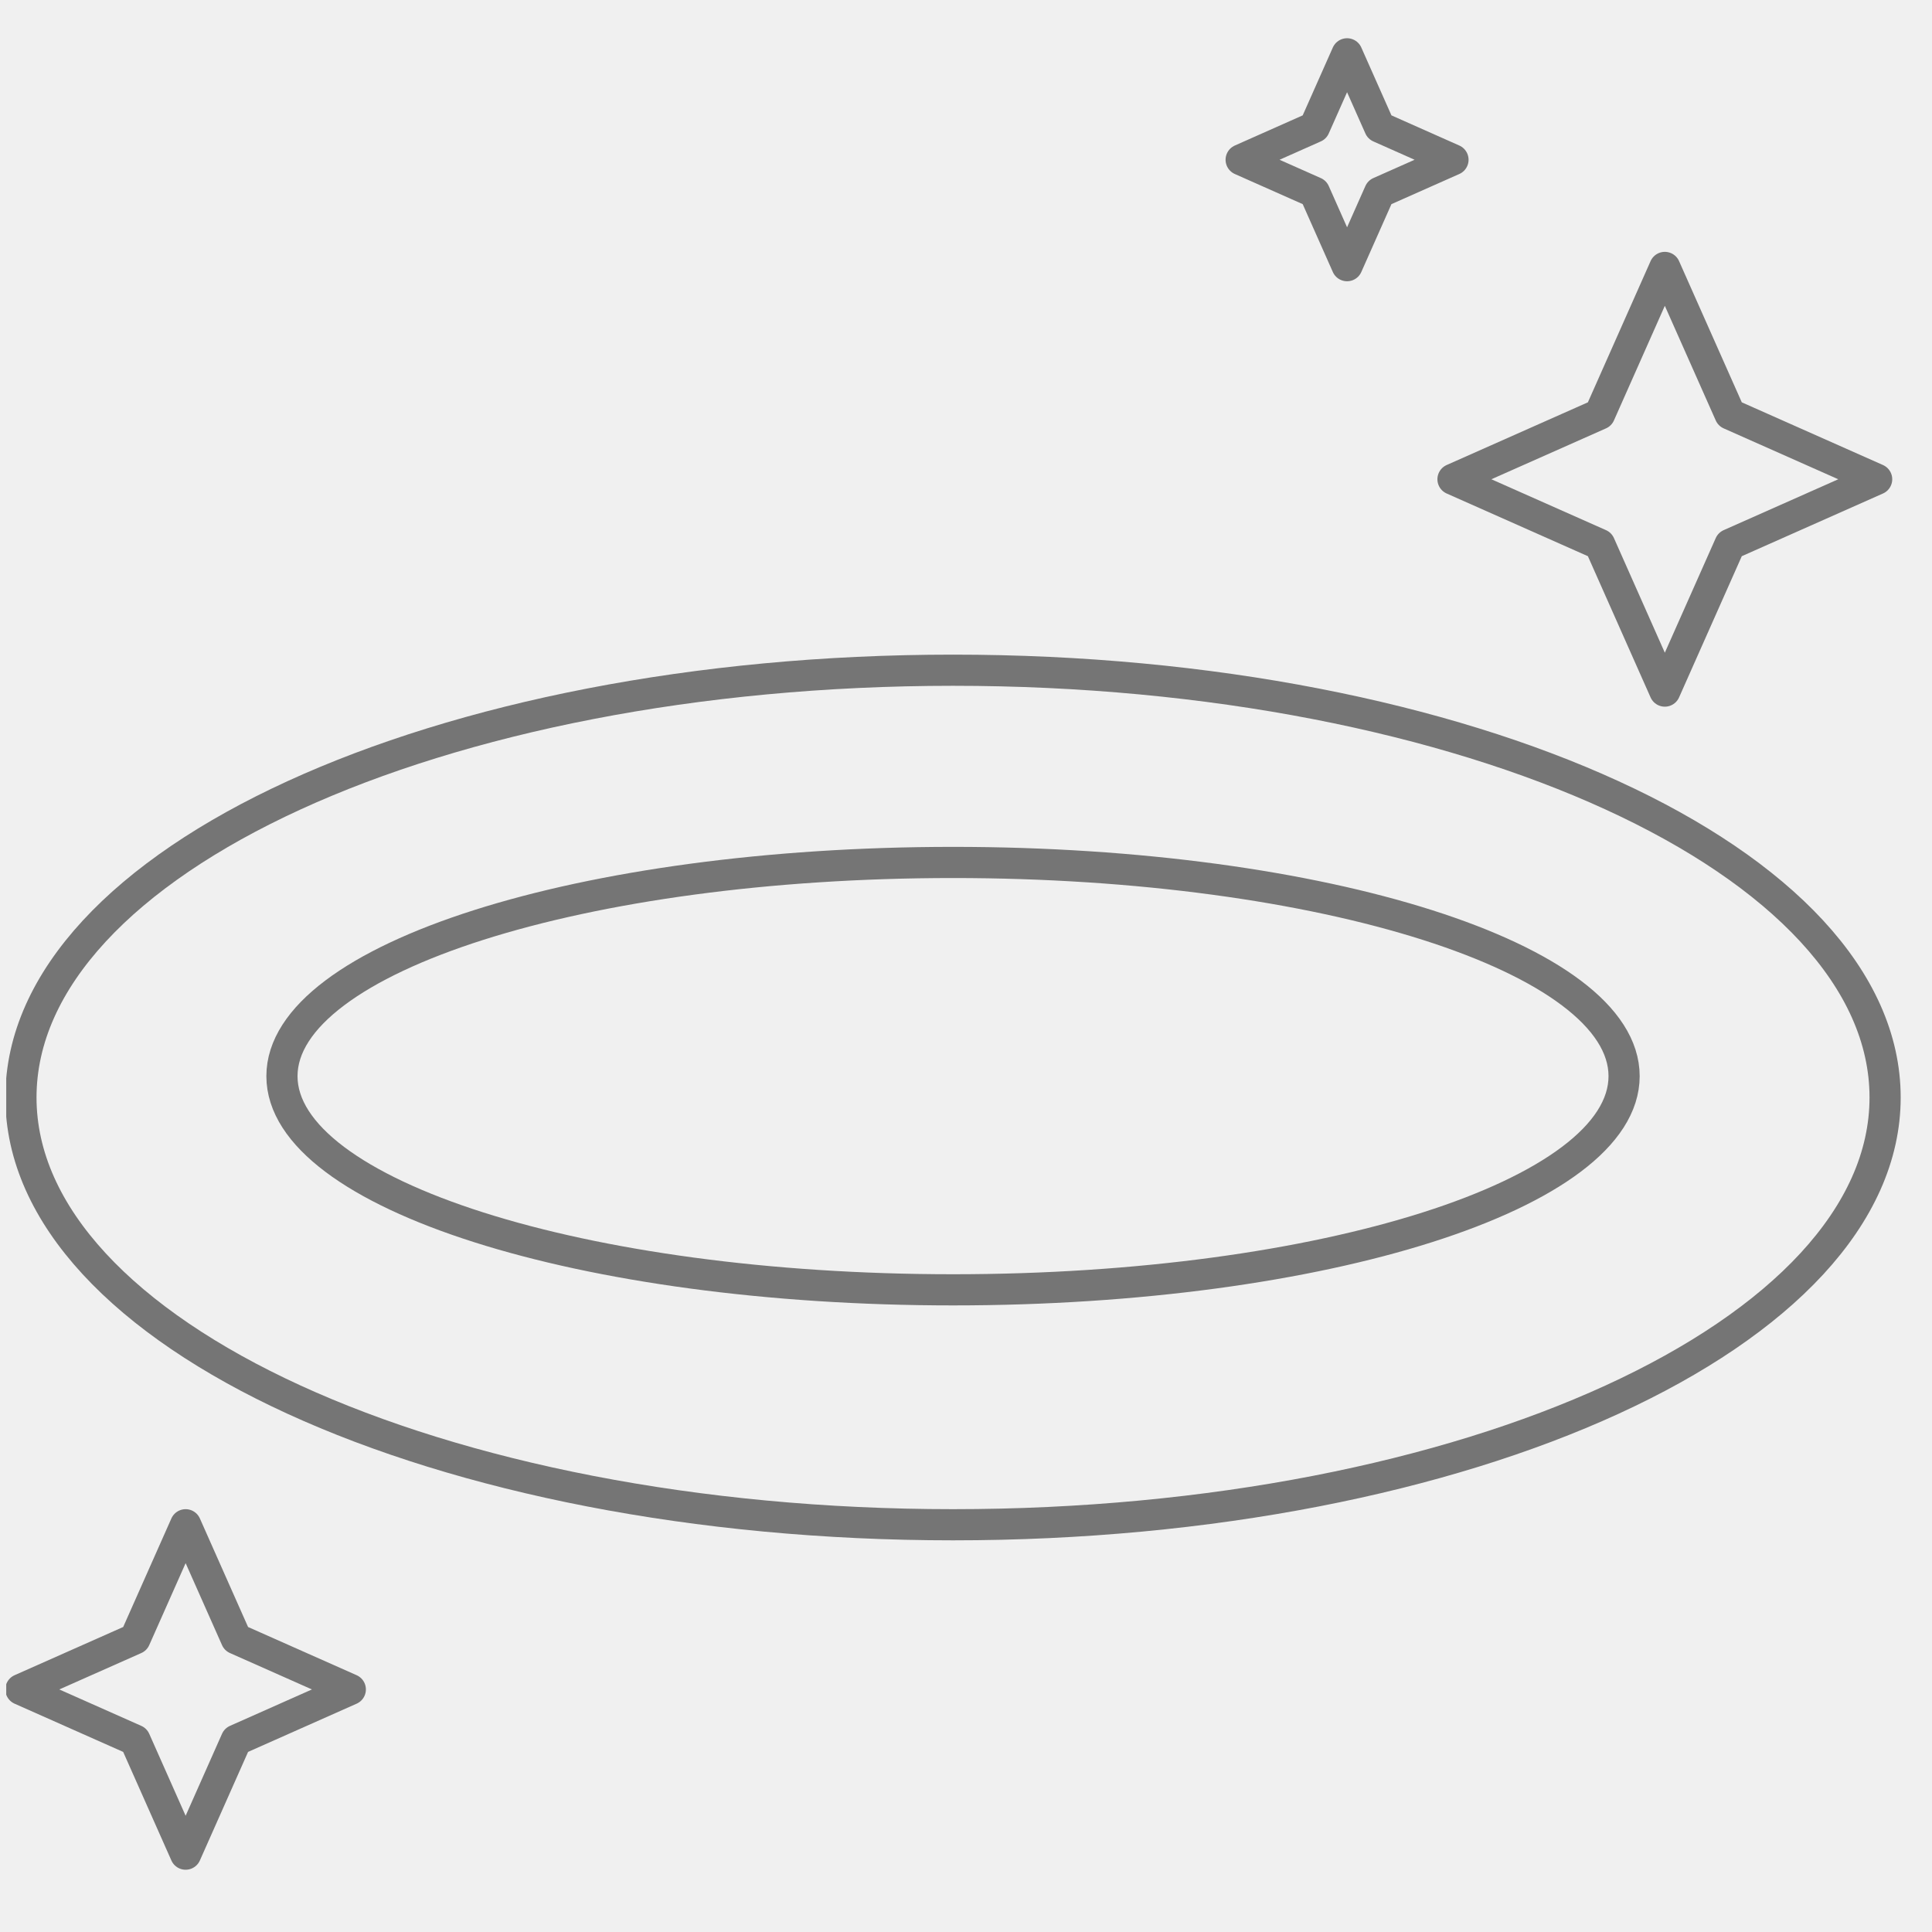
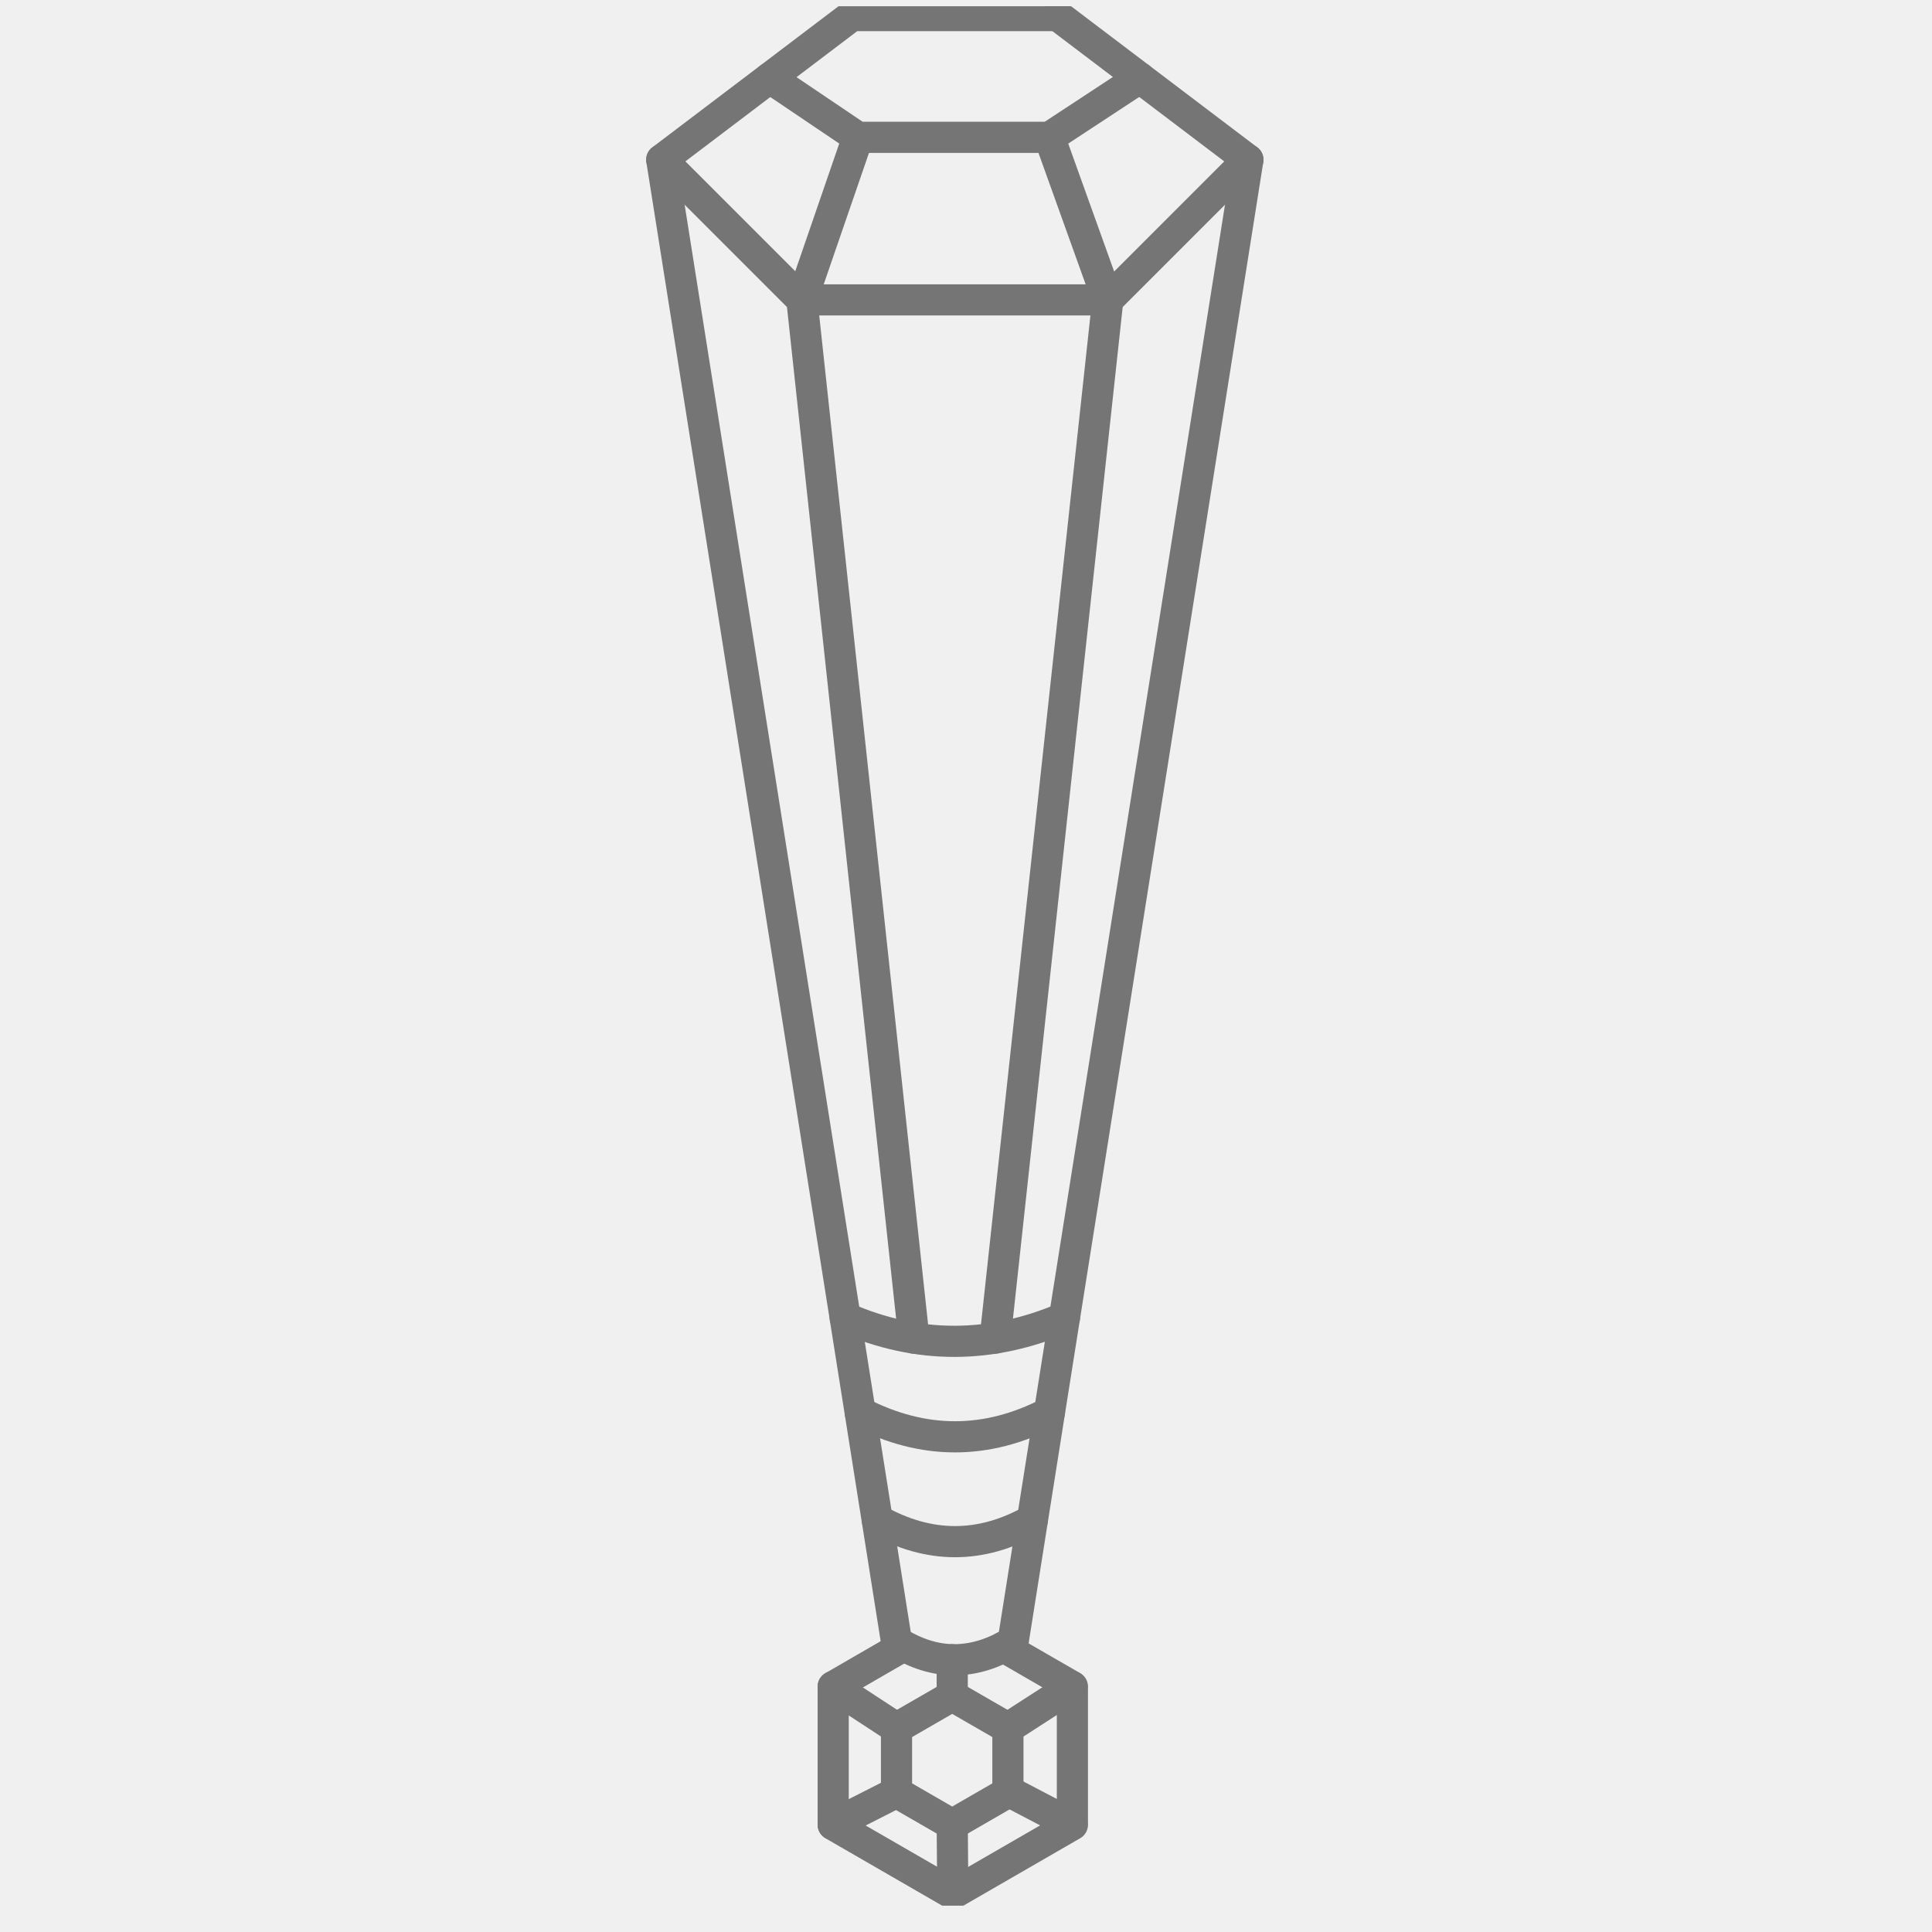
<svg xmlns="http://www.w3.org/2000/svg" width="62" height="62" viewBox="0 0 62 62" fill="none">
-   <g clip-path="url(#clip0_4741_558)">
-     <path d="M30.584 48.931C47.103 48.931 60.495 42.792 60.495 35.219C60.495 27.647 47.103 21.508 30.584 21.508C14.064 21.508 0.672 27.647 0.672 35.219C0.672 42.792 14.064 48.931 30.584 48.931Z" stroke="#757575" stroke-miterlimit="1.5" stroke-linecap="round" stroke-linejoin="round" />
-     <path d="M30.584 41.392C42.477 41.392 52.119 38.322 52.119 34.535C52.119 30.748 42.477 27.677 30.584 27.677C18.69 27.677 9.048 30.748 9.048 34.535C9.048 38.322 18.69 41.392 30.584 41.392Z" stroke="#757575" stroke-miterlimit="1.5" stroke-linecap="round" stroke-linejoin="round" />
-     <path fill-rule="evenodd" clip-rule="evenodd" d="M53.426 8.582L55.517 13.29L60.224 15.38L55.517 17.47L53.426 22.178L51.336 17.47L46.628 15.38L51.336 13.29L53.426 8.582Z" stroke="#757575" stroke-miterlimit="1.5" stroke-linecap="round" stroke-linejoin="round" />
-     <path fill-rule="evenodd" clip-rule="evenodd" d="M5.957 48.931L7.582 52.591L11.242 54.216L7.582 55.842L5.957 59.502L4.332 55.842L0.671 54.216L4.332 52.591L5.957 48.931Z" stroke="#757575" stroke-miterlimit="1.5" stroke-linecap="round" stroke-linejoin="round" />
-     <path fill-rule="evenodd" clip-rule="evenodd" d="M43.229 1.728L44.274 4.081L46.628 5.127L44.274 6.172L43.229 8.526L42.184 6.172L39.83 5.127L42.184 4.081L43.229 1.727V1.728Z" stroke="#757575" stroke-miterlimit="1.5" stroke-linecap="round" stroke-linejoin="round" />
+   <g clip-path="url(#clip0_4741_1250)">
+     <path d="M30.558 58.551L30.576 60.774" stroke="#757575" stroke-miterlimit="1.5" stroke-linecap="round" stroke-linejoin="round" />
+     <path d="M32.345 57.473L34.404 58.551" stroke="#757575" stroke-miterlimit="1.5" stroke-linecap="round" stroke-linejoin="round" />
+     <path d="M32.345 55.455L34.404 54.126" stroke="#757575" stroke-miterlimit="1.5" stroke-linecap="round" stroke-linejoin="round" />
+     <path d="M30.558 54.424V53.263" stroke="#757575" stroke-miterlimit="1.5" stroke-linecap="round" stroke-linejoin="round" />
+     <path d="M28.77 55.455L26.738 54.126" stroke="#757575" stroke-miterlimit="1.5" stroke-linecap="round" stroke-linejoin="round" />
+     <path d="M25.733 9.624L29.328 42.942" stroke="#757575" stroke-miterlimit="1.5" stroke-linecap="round" stroke-linejoin="round" />
+     <path d="M28.77 52.682C30.018 53.467 31.265 53.446 32.512 52.682" stroke="#757575" stroke-miterlimit="1.5" stroke-linecap="round" stroke-linejoin="round" />
+     <path d="M28.152 48.775C29.811 49.7 31.471 49.712 33.131 48.775" stroke="#757575" stroke-miterlimit="1.5" stroke-linecap="round" stroke-linejoin="round" />
+     <path d="M27.605 45.327C29.629 46.366 31.653 46.374 33.677 45.327" stroke="#757575" stroke-miterlimit="1.5" stroke-linecap="round" stroke-linejoin="round" />
+     <path d="M27.123 42.286C29.468 43.309 31.814 43.287 34.159 42.286" stroke="#757575" stroke-miterlimit="1.5" stroke-linecap="round" stroke-linejoin="round" />
+     <path d="M28.77 52.682L21.236 5.127L27.34 0.501H33.942" stroke="#757575" stroke-miterlimit="1.5" stroke-linecap="round" stroke-linejoin="round" />
+     <path d="M21.236 5.127L25.733 9.624H35.55" stroke="#757575" stroke-miterlimit="1.5" stroke-linecap="round" stroke-linejoin="round" />
+     <path d="M24.703 2.5L27.53 4.407H33.677" stroke="#757575" stroke-miterlimit="1.5" stroke-linecap="round" stroke-linejoin="round" />
+     <path d="M27.53 4.406L25.733 9.624" stroke="#757575" stroke-miterlimit="1.5" stroke-linecap="round" stroke-linejoin="round" />
+     <path d="M35.55 9.624L31.936 42.942" stroke="#757575" stroke-miterlimit="1.5" stroke-linecap="round" stroke-linejoin="round" />
+     <path d="M32.512 52.682L40.046 5.127L33.942 0.501" stroke="#757575" stroke-miterlimit="1.5" stroke-linecap="round" stroke-linejoin="round" />
+     <path d="M40.047 5.127L35.55 9.624" stroke="#757575" stroke-miterlimit="1.5" stroke-linecap="round" stroke-linejoin="round" />
+     <path d="M32.21 52.853L34.414 54.126V58.558L30.576 60.774L26.738 58.558V54.126L28.972 52.835" stroke="#757575" stroke-miterlimit="1.5" stroke-linecap="round" stroke-linejoin="round" />
+     <path fill-rule="evenodd" clip-rule="evenodd" d="M30.558 54.424L32.345 55.455V57.519L30.558 58.551L28.77 57.519V55.455L30.558 54.424Z" stroke="#757575" stroke-miterlimit="1.5" stroke-linecap="round" stroke-linejoin="round" />
+     <path d="M28.77 57.519L26.738 58.551" stroke="#757575" stroke-miterlimit="1.5" stroke-linecap="round" stroke-linejoin="round" />
+     <path d="M36.579 2.5L33.677 4.407" stroke="#757575" stroke-miterlimit="1.5" stroke-linecap="round" stroke-linejoin="round" />
+     <path d="M33.677 4.406L35.55 9.624" stroke="#757575" stroke-miterlimit="1.5" stroke-linecap="round" stroke-linejoin="round" />
  </g>
  <defs>
-     <clipPath id="clip0_4741_558">
-       <rect width="60.95" height="60.95" fill="white" transform="translate(0.199997 0.199951)" />
+     <clipPath id="clip0_4741_1250">
+       <rect width="60.95" height="60.95" fill="white" transform="translate(0.200001 0.199951)" />
    </clipPath>
  </defs>
</svg>
